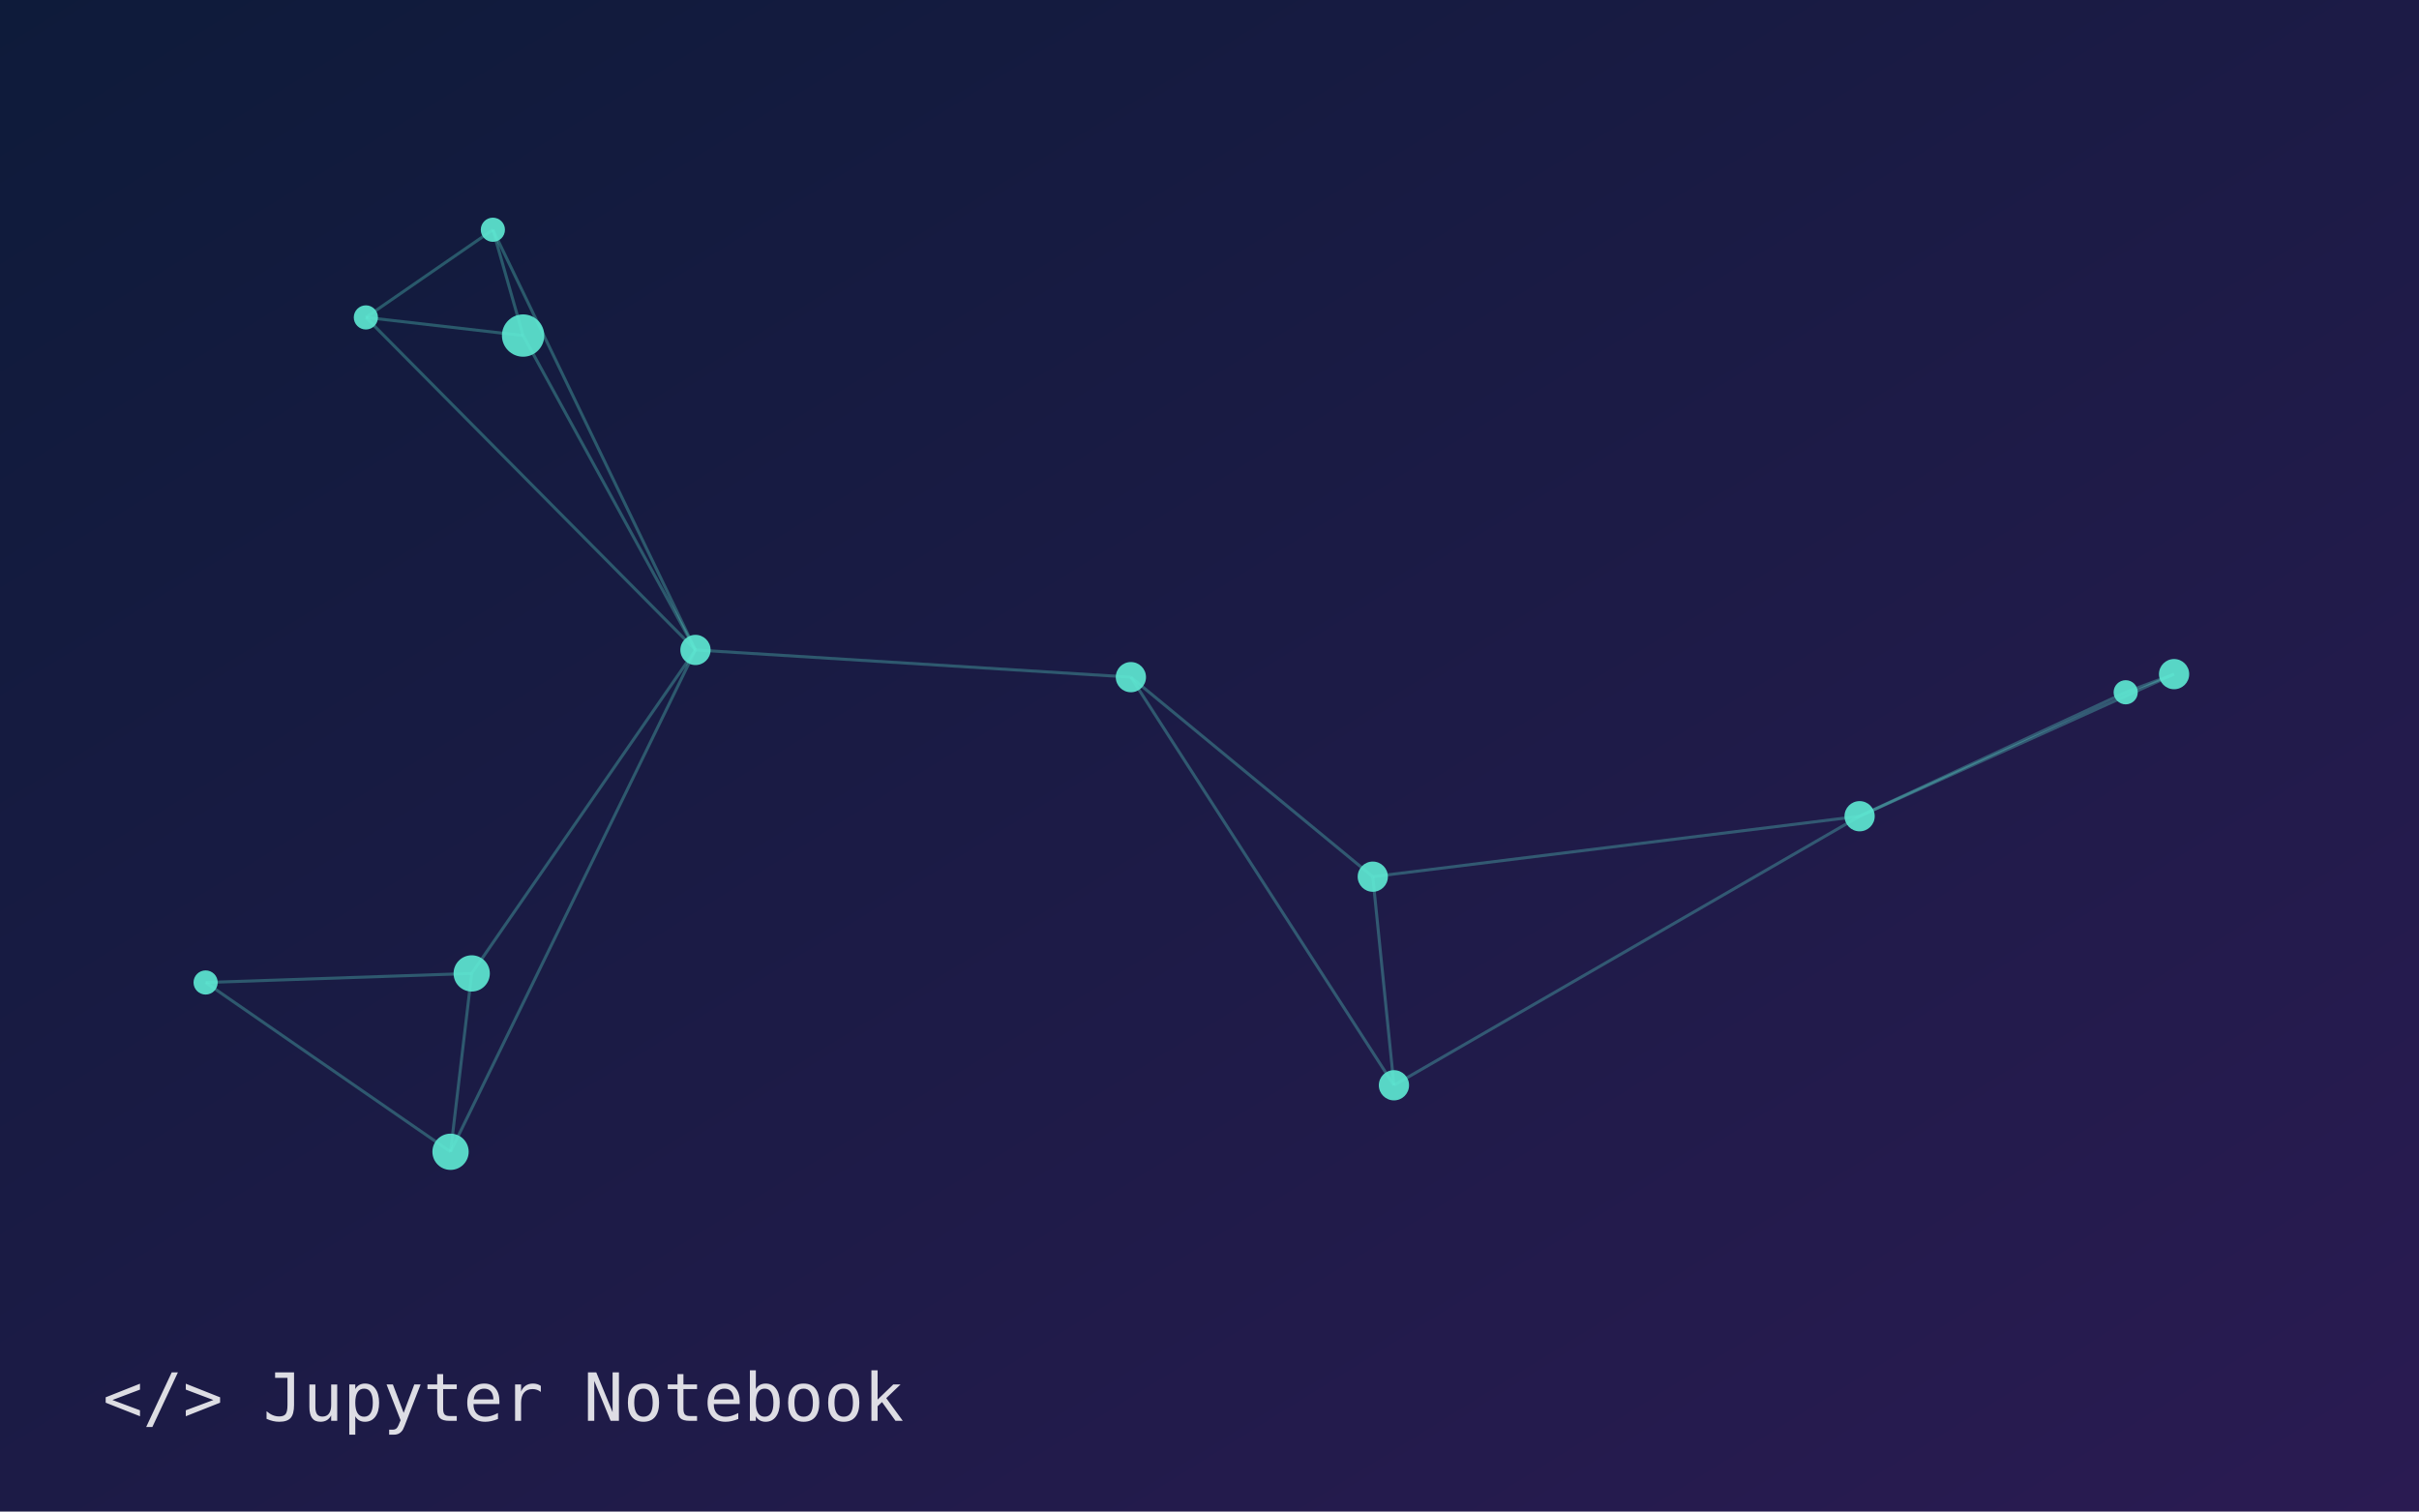
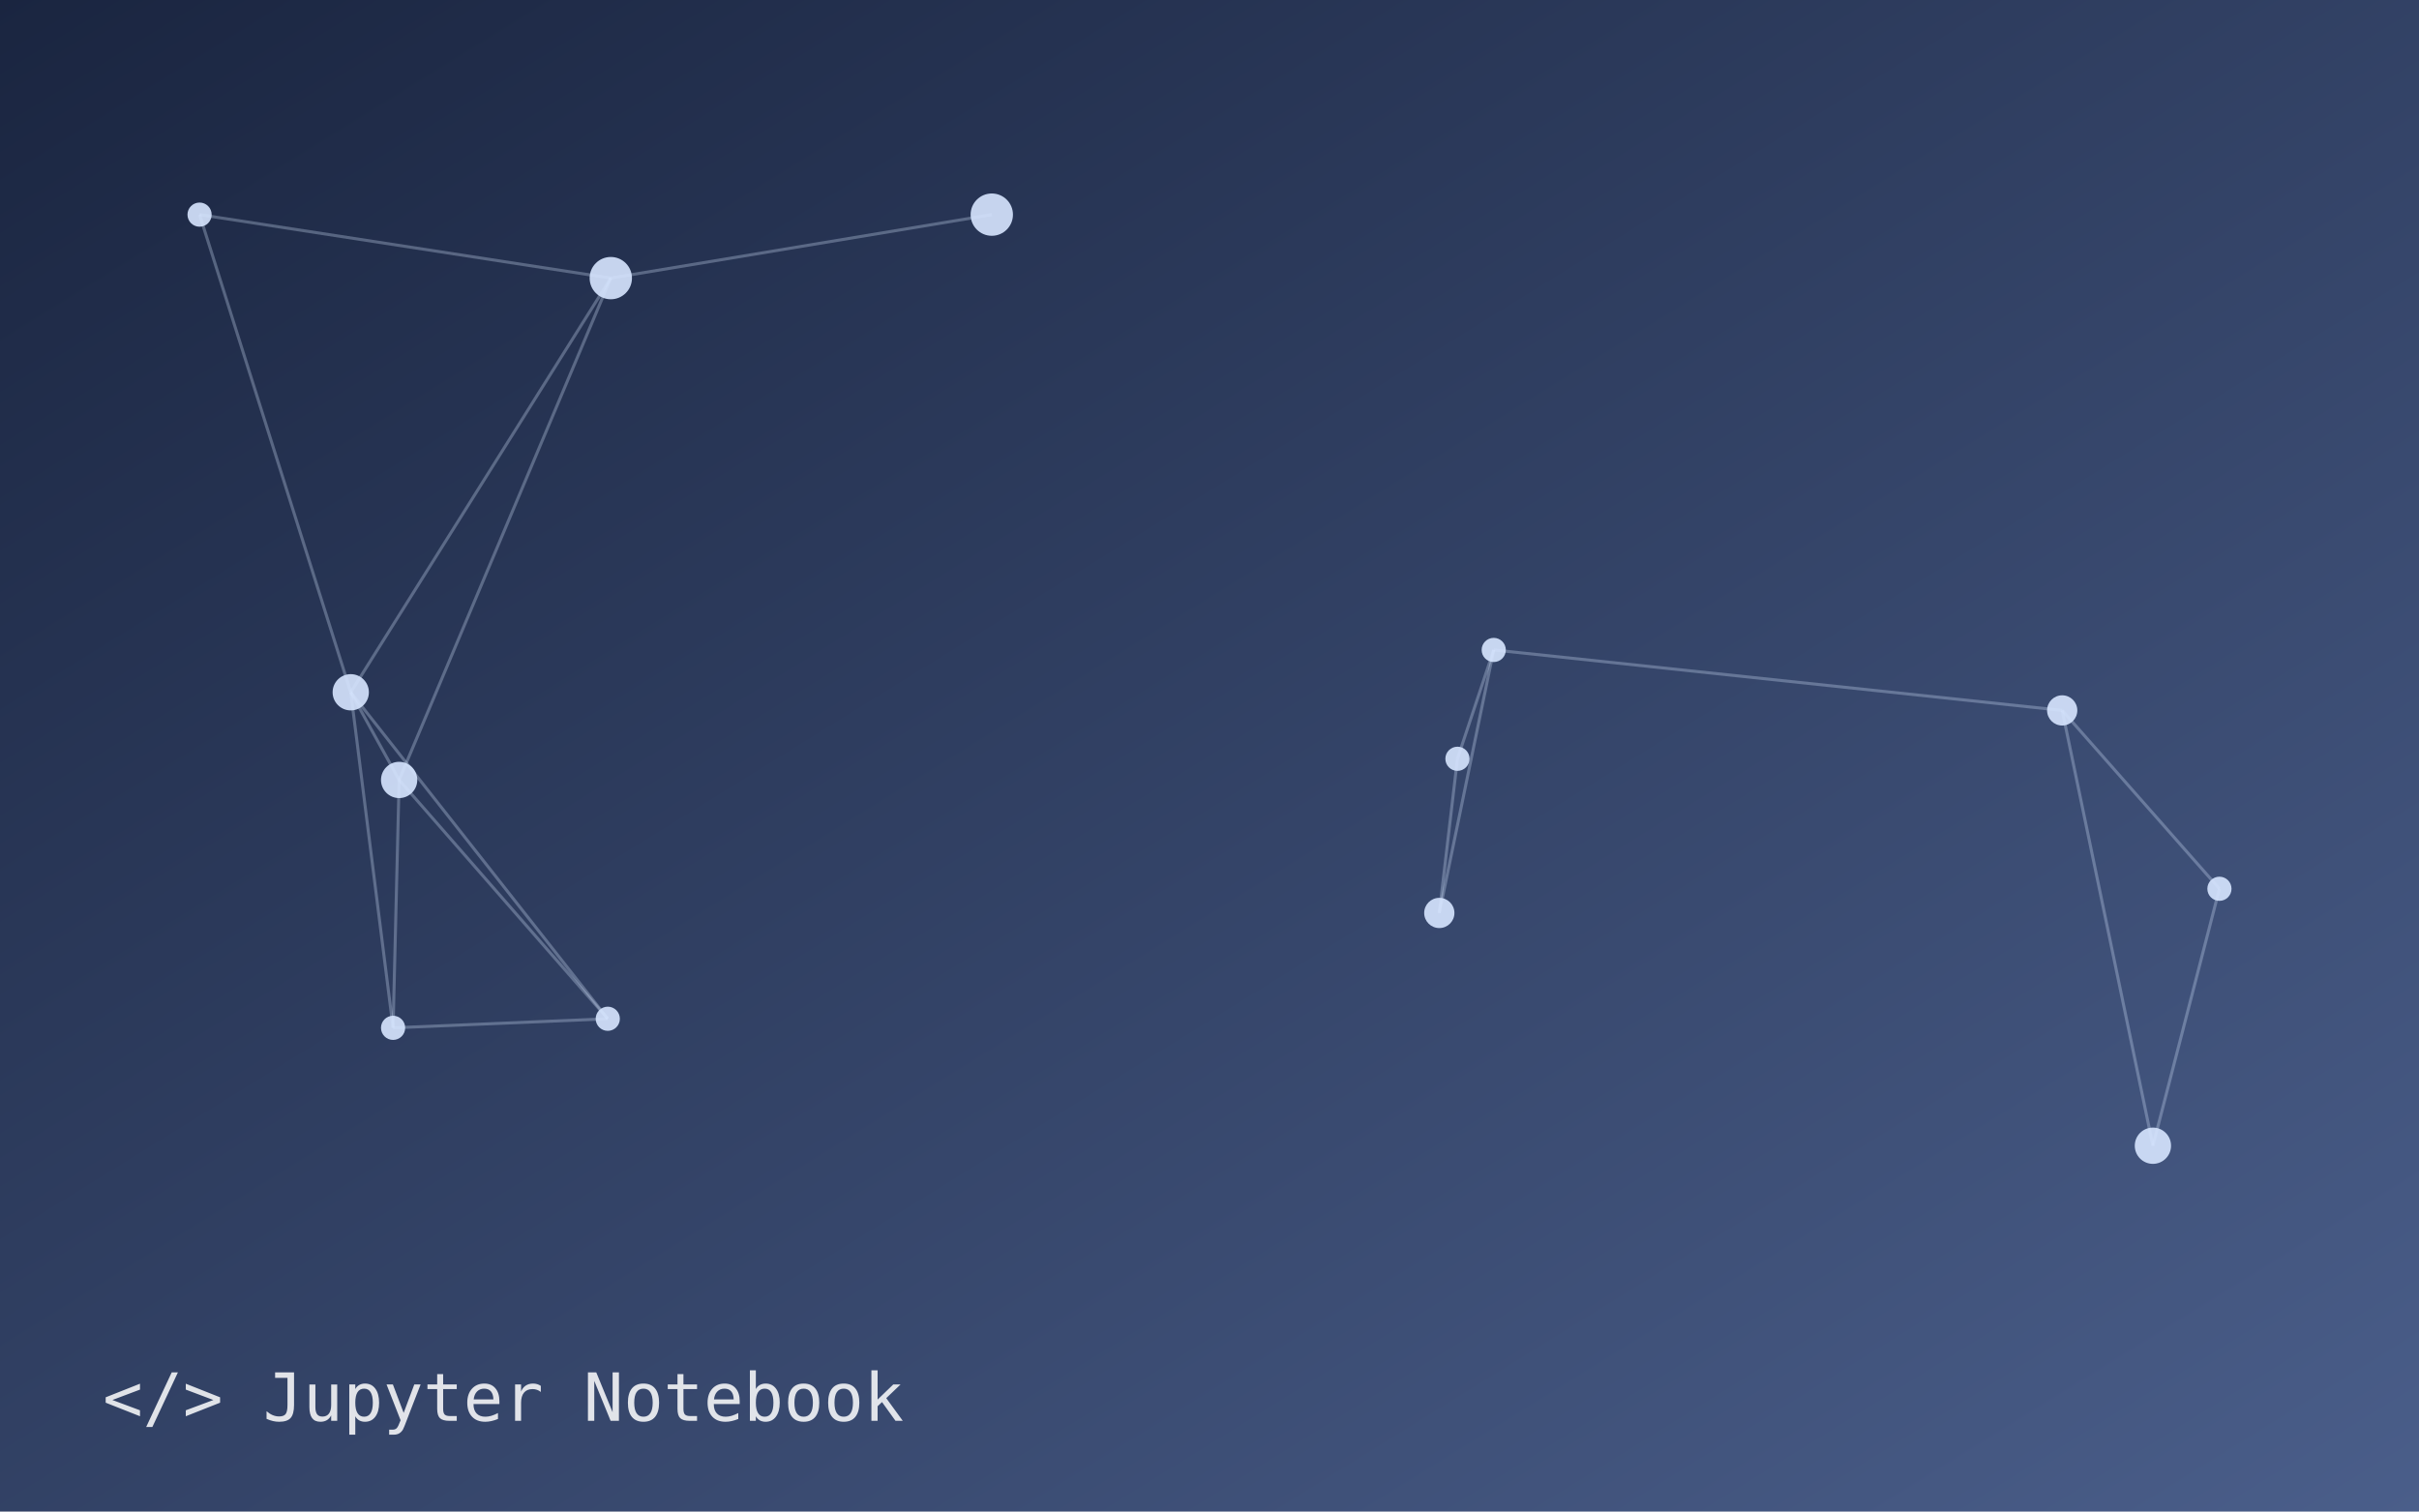
<svg xmlns="http://www.w3.org/2000/svg" viewBox="0 0 800 500" preserveAspectRatio="xMidYMid slice">
  <defs>
    <linearGradient id="bg" x1="0" y1="0" x2="1" y2="1">
-       <stop offset="0" stop-color="#0e1b3a" />
-       <stop offset="1" stop-color="#2a1b52" />
+       <stop offset="0" stop-color="#1a2540" />
+       <stop offset="1" stop-color="#4a5e8a" />
    </linearGradient>
  </defs>
  <rect width="800" height="500" fill="url(#bg)" />
-   <line x1="68" y1="325" x2="149" y2="381" stroke="#5eead4" stroke-width="1" opacity="0.30" />
-   <line x1="68" y1="325" x2="156" y2="322" stroke="#5eead4" stroke-width="1" opacity="0.30" />
-   <line x1="454" y1="290" x2="615" y2="270" stroke="#5eead4" stroke-width="1" opacity="0.30" />
-   <line x1="454" y1="290" x2="374" y2="224" stroke="#5eead4" stroke-width="1" opacity="0.30" />
-   <line x1="454" y1="290" x2="461" y2="359" stroke="#5eead4" stroke-width="1" opacity="0.30" />
-   <line x1="173" y1="111" x2="121" y2="105" stroke="#5eead4" stroke-width="1" opacity="0.30" />
-   <line x1="173" y1="111" x2="230" y2="215" stroke="#5eead4" stroke-width="1" opacity="0.30" />
-   <line x1="173" y1="111" x2="163" y2="76" stroke="#5eead4" stroke-width="1" opacity="0.30" />
-   <line x1="615" y1="270" x2="703" y2="229" stroke="#5eead4" stroke-width="1" opacity="0.30" />
-   <line x1="615" y1="270" x2="719" y2="223" stroke="#5eead4" stroke-width="1" opacity="0.30" />
-   <line x1="615" y1="270" x2="461" y2="359" stroke="#5eead4" stroke-width="1" opacity="0.30" />
-   <line x1="374" y1="224" x2="461" y2="359" stroke="#5eead4" stroke-width="1" opacity="0.30" />
-   <line x1="374" y1="224" x2="230" y2="215" stroke="#5eead4" stroke-width="1" opacity="0.30" />
-   <line x1="703" y1="229" x2="719" y2="223" stroke="#5eead4" stroke-width="1" opacity="0.30" />
-   <line x1="121" y1="105" x2="230" y2="215" stroke="#5eead4" stroke-width="1" opacity="0.30" />
-   <line x1="121" y1="105" x2="163" y2="76" stroke="#5eead4" stroke-width="1" opacity="0.30" />
-   <line x1="149" y1="381" x2="230" y2="215" stroke="#5eead4" stroke-width="1" opacity="0.30" />
-   <line x1="149" y1="381" x2="156" y2="322" stroke="#5eead4" stroke-width="1" opacity="0.30" />
-   <line x1="230" y1="215" x2="163" y2="76" stroke="#5eead4" stroke-width="1" opacity="0.30" />
-   <line x1="230" y1="215" x2="156" y2="322" stroke="#5eead4" stroke-width="1" opacity="0.30" />
-   <circle cx="68" cy="325" r="4" fill="#5eead4" opacity="0.9" />
-   <circle cx="454" cy="290" r="5" fill="#5eead4" opacity="0.9" />
-   <circle cx="173" cy="111" r="7" fill="#5eead4" opacity="0.9" />
-   <circle cx="615" cy="270" r="5" fill="#5eead4" opacity="0.9" />
-   <circle cx="374" cy="224" r="5" fill="#5eead4" opacity="0.9" />
-   <circle cx="703" cy="229" r="4" fill="#5eead4" opacity="0.9" />
-   <circle cx="121" cy="105" r="4" fill="#5eead4" opacity="0.9" />
-   <circle cx="149" cy="381" r="6" fill="#5eead4" opacity="0.9" />
-   <circle cx="719" cy="223" r="5" fill="#5eead4" opacity="0.9" />
-   <circle cx="461" cy="359" r="5" fill="#5eead4" opacity="0.9" />
-   <circle cx="230" cy="215" r="5" fill="#5eead4" opacity="0.9" />
-   <circle cx="163" cy="76" r="4" fill="#5eead4" opacity="0.9" />
-   <circle cx="156" cy="322" r="6" fill="#5eead4" opacity="0.9" />
+   <line x1="116" y1="229" x2="66" y2="71" stroke="#d7e6ff" stroke-width="1" opacity="0.30" />
+   <line x1="116" y1="229" x2="130" y2="340" stroke="#d7e6ff" stroke-width="1" opacity="0.30" />
+   <line x1="116" y1="229" x2="202" y2="92" stroke="#d7e6ff" stroke-width="1" opacity="0.30" />
+   <line x1="116" y1="229" x2="132" y2="258" stroke="#d7e6ff" stroke-width="1" opacity="0.30" />
+   <line x1="116" y1="229" x2="201" y2="337" stroke="#d7e6ff" stroke-width="1" opacity="0.30" />
+   <line x1="712" y1="379" x2="734" y2="294" stroke="#d7e6ff" stroke-width="1" opacity="0.30" />
+   <line x1="712" y1="379" x2="682" y2="235" stroke="#d7e6ff" stroke-width="1" opacity="0.30" />
+   <line x1="66" y1="71" x2="202" y2="92" stroke="#d7e6ff" stroke-width="1" opacity="0.30" />
+   <line x1="130" y1="340" x2="132" y2="258" stroke="#d7e6ff" stroke-width="1" opacity="0.30" />
+   <line x1="130" y1="340" x2="201" y2="337" stroke="#d7e6ff" stroke-width="1" opacity="0.30" />
+   <line x1="202" y1="92" x2="132" y2="258" stroke="#d7e6ff" stroke-width="1" opacity="0.30" />
+   <line x1="202" y1="92" x2="328" y2="71" stroke="#d7e6ff" stroke-width="1" opacity="0.30" />
+   <line x1="482" y1="251" x2="476" y2="302" stroke="#d7e6ff" stroke-width="1" opacity="0.30" />
+   <line x1="482" y1="251" x2="494" y2="215" stroke="#d7e6ff" stroke-width="1" opacity="0.30" />
+   <line x1="734" y1="294" x2="682" y2="235" stroke="#d7e6ff" stroke-width="1" opacity="0.30" />
+   <line x1="476" y1="302" x2="494" y2="215" stroke="#d7e6ff" stroke-width="1" opacity="0.30" />
+   <line x1="132" y1="258" x2="201" y2="337" stroke="#d7e6ff" stroke-width="1" opacity="0.30" />
+   <line x1="494" y1="215" x2="682" y2="235" stroke="#d7e6ff" stroke-width="1" opacity="0.30" />
+   <circle cx="116" cy="229" r="6" fill="#d7e6ff" opacity="0.9" />
+   <circle cx="712" cy="379" r="6" fill="#d7e6ff" opacity="0.9" />
+   <circle cx="66" cy="71" r="4" fill="#d7e6ff" opacity="0.9" />
+   <circle cx="130" cy="340" r="4" fill="#d7e6ff" opacity="0.9" />
+   <circle cx="202" cy="92" r="7" fill="#d7e6ff" opacity="0.9" />
+   <circle cx="482" cy="251" r="4" fill="#d7e6ff" opacity="0.9" />
+   <circle cx="734" cy="294" r="4" fill="#d7e6ff" opacity="0.9" />
+   <circle cx="476" cy="302" r="5" fill="#d7e6ff" opacity="0.9" />
+   <circle cx="132" cy="258" r="6" fill="#d7e6ff" opacity="0.9" />
+   <circle cx="328" cy="71" r="7" fill="#d7e6ff" opacity="0.9" />
+   <circle cx="494" cy="215" r="4" fill="#d7e6ff" opacity="0.9" />
+   <circle cx="682" cy="235" r="5" fill="#d7e6ff" opacity="0.9" />
+   <circle cx="201" cy="337" r="4" fill="#d7e6ff" opacity="0.9" />
  <text x="34" y="470" font-family="ui-monospace,Menlo,Consolas,monospace" font-size="22" fill="#ffffff" opacity="0.85">&lt;/&gt; Jupyter Notebook</text>
</svg>
